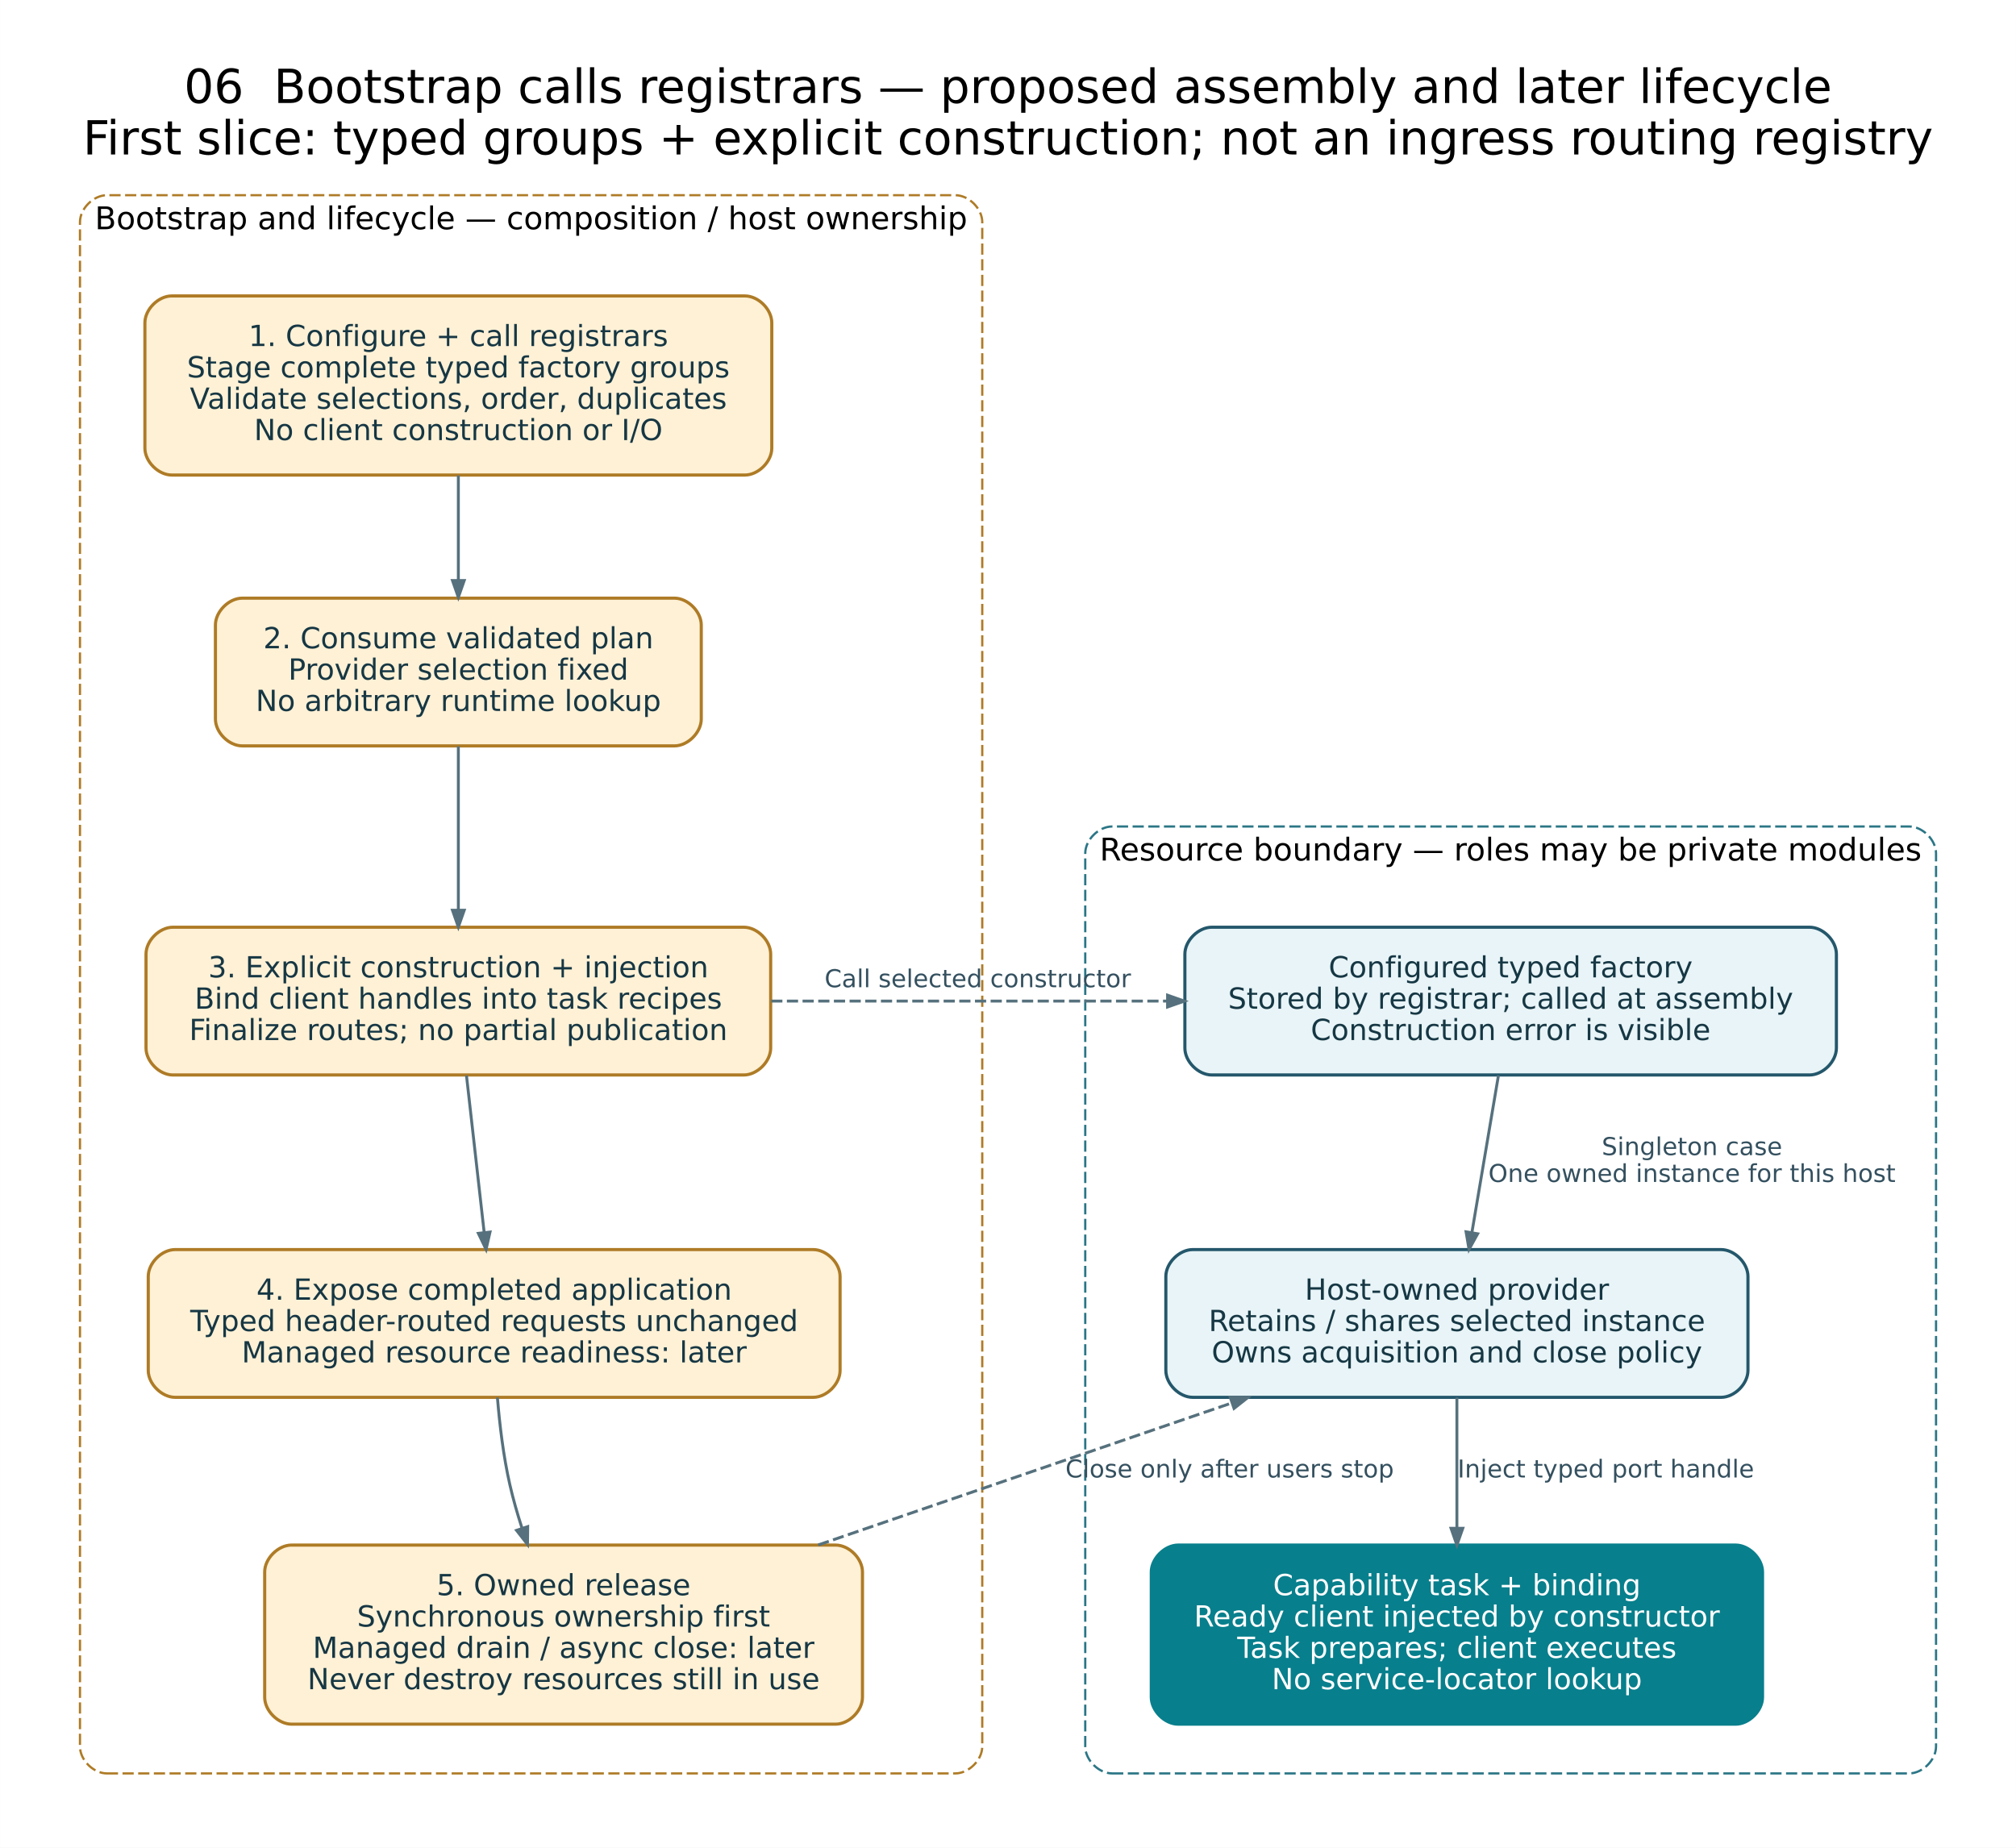
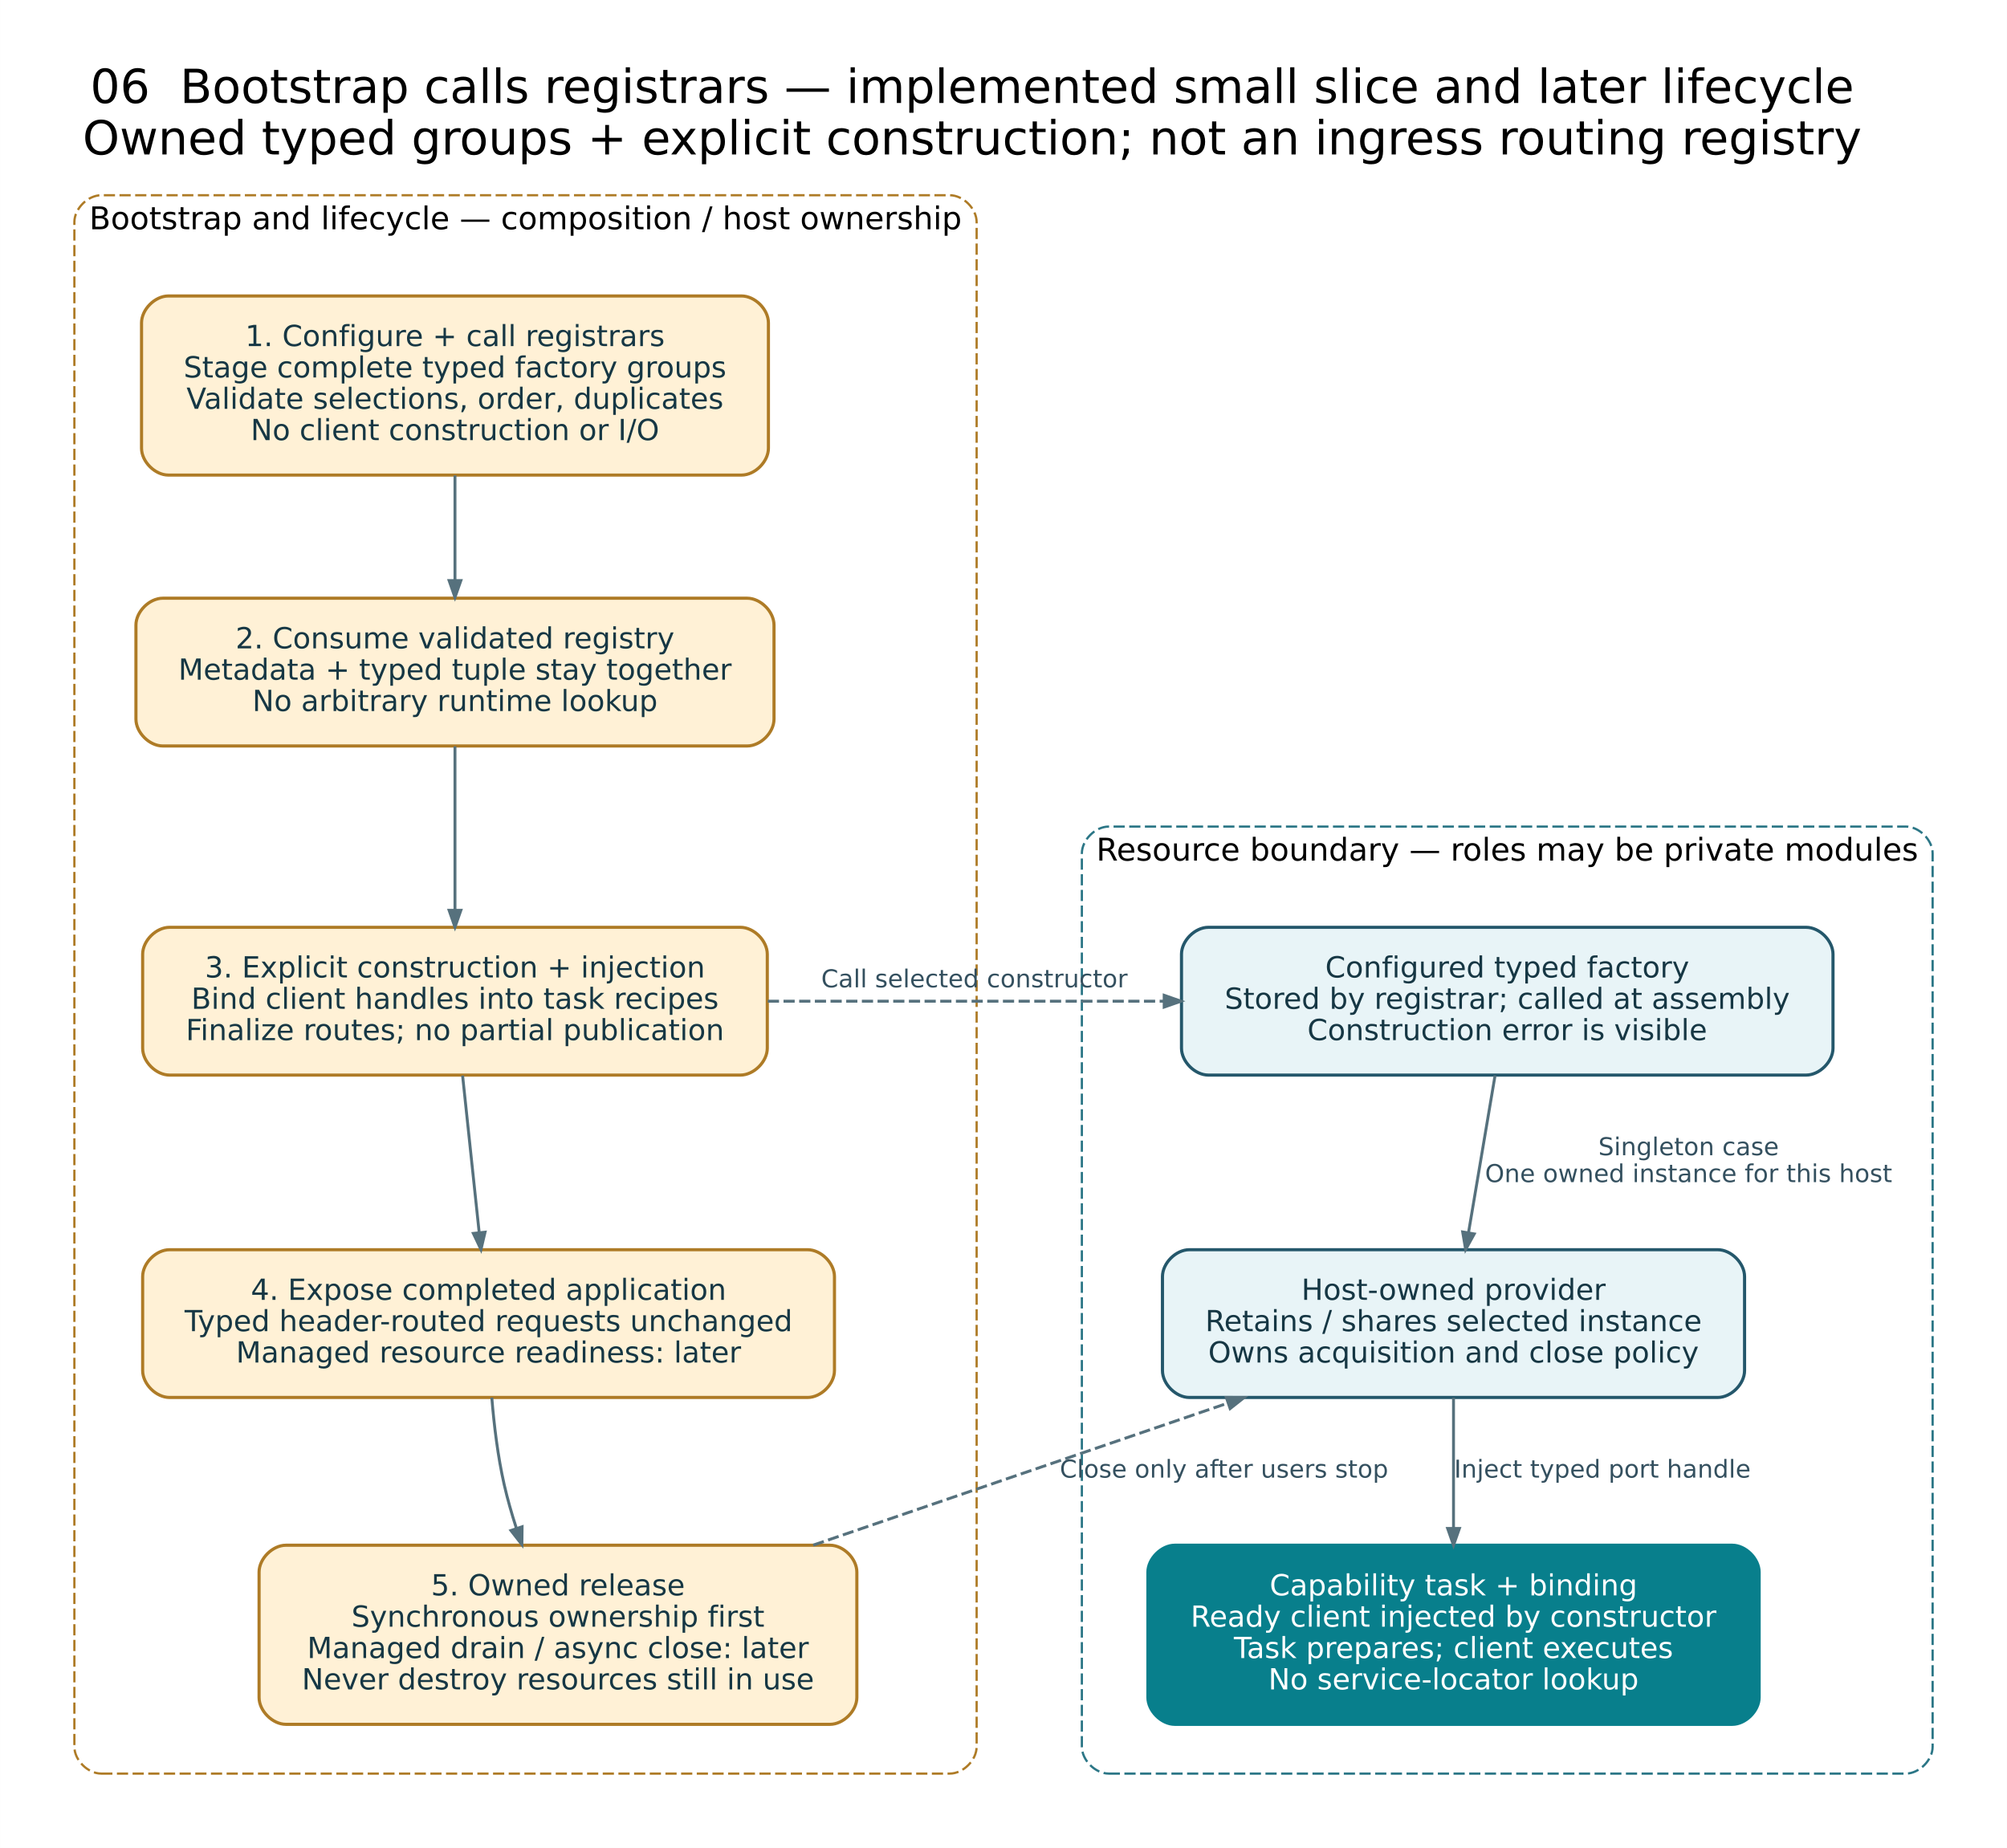
- <svg xmlns="http://www.w3.org/2000/svg" width="900pt" height="825pt" viewBox="0.00 0.00 900.40 825.40">
+ <svg xmlns="http://www.w3.org/2000/svg" width="896pt" height="825pt" viewBox="0.00 0.00 896.40 825.40">
  <g id="graph0" class="graph" transform="scale(1 1) rotate(0) translate(25.2 800.2)">
-     <polygon fill="white" stroke="transparent" points="-25.2,25.2 -25.2,-800.2 875.2,-800.2 875.2,25.2 -25.2,25.2" />
-     <text text-anchor="middle" x="425" y="-754.2" font-family="DejaVu Sans" font-size="21.00">06  Bootstrap calls registrars — proposed assembly and later lifecycle</text>
-     <text text-anchor="middle" x="425" y="-731.2" font-family="DejaVu Sans" font-size="21.00">First slice: typed groups + explicit construction; not an ingress routing registry</text>
+     <polygon fill="white" stroke="transparent" points="-25.2,25.2 -25.2,-800.2 871.2,-800.2 871.2,25.2 -25.2,25.2" />
+     <text text-anchor="middle" x="409" y="-754.2" font-family="DejaVu Sans" font-size="21.00">06  Bootstrap calls registrars — implemented small slice and later lifecycle</text>
+     <text text-anchor="middle" x="409" y="-731.2" font-family="DejaVu Sans" font-size="21.00">Owned typed groups + explicit construction; not an ingress routing registry</text>
    <g id="clust1" class="cluster">
-       <path fill="white" stroke="#ae7b26" stroke-dasharray="5,2" d="M22.5,-8C22.5,-8 401.5,-8 401.5,-8 407.5,-8 413.5,-14 413.5,-20 413.5,-20 413.5,-701 413.5,-701 413.5,-707 407.5,-713 401.5,-713 401.5,-713 22.5,-713 22.5,-713 16.5,-713 10.5,-707 10.5,-701 10.5,-701 10.5,-20 10.5,-20 10.5,-14 16.5,-8 22.5,-8" />
-       <text text-anchor="middle" x="212" y="-697.8" font-family="DejaVu Sans" font-size="14.00">Bootstrap and lifecycle — composition / host ownership</text>
+       <path fill="white" stroke="#ae7b26" stroke-dasharray="5,2" d="M20,-8C20,-8 399,-8 399,-8 405,-8 411,-14 411,-20 411,-20 411,-701 411,-701 411,-707 405,-713 399,-713 399,-713 20,-713 20,-713 14,-713 8,-707 8,-701 8,-701 8,-20 8,-20 8,-14 14,-8 20,-8" />
+       <text text-anchor="middle" x="209.5" y="-697.8" font-family="DejaVu Sans" font-size="14.00">Bootstrap and lifecycle — composition / host ownership</text>
    </g>
    <g id="clust2" class="cluster">
-       <path fill="white" stroke="#2b7686" stroke-dasharray="5,2" d="M471.5,-8C471.5,-8 827.5,-8 827.5,-8 833.5,-8 839.5,-14 839.5,-20 839.5,-20 839.5,-419 839.5,-419 839.5,-425 833.5,-431 827.5,-431 827.5,-431 471.5,-431 471.5,-431 465.5,-431 459.5,-425 459.5,-419 459.5,-419 459.5,-20 459.5,-20 459.5,-14 465.5,-8 471.5,-8" />
-       <text text-anchor="middle" x="649.5" y="-415.8" font-family="DejaVu Sans" font-size="14.00">Resource boundary — roles may be private modules</text>
+       <path fill="white" stroke="#2b7686" stroke-dasharray="5,2" d="M470,-8C470,-8 826,-8 826,-8 832,-8 838,-14 838,-20 838,-20 838,-419 838,-419 838,-425 832,-431 826,-431 826,-431 470,-431 470,-431 464,-431 458,-425 458,-419 458,-419 458,-20 458,-20 458,-14 464,-8 470,-8" />
+       <text text-anchor="middle" x="648" y="-415.8" font-family="DejaVu Sans" font-size="14.00">Resource boundary — roles may be private modules</text>
    </g>
    <g id="node1" class="node">
-       <path fill="#fff1d6" stroke="#ae7b26" stroke-width="1.4" d="M307.5,-668C307.5,-668 51.5,-668 51.5,-668 45.5,-668 39.5,-662 39.5,-656 39.5,-656 39.5,-600 39.5,-600 39.5,-594 45.5,-588 51.5,-588 51.5,-588 307.5,-588 307.5,-588 313.5,-588 319.5,-594 319.5,-600 319.5,-600 319.5,-656 319.5,-656 319.5,-662 313.5,-668 307.5,-668" />
-       <text text-anchor="middle" x="179.5" y="-645.6" font-family="DejaVu Sans" font-size="13.00" fill="#163744">1. Configure + call registrars</text>
-       <text text-anchor="middle" x="179.5" y="-631.6" font-family="DejaVu Sans" font-size="13.00" fill="#163744">Stage complete typed factory groups</text>
-       <text text-anchor="middle" x="179.5" y="-617.6" font-family="DejaVu Sans" font-size="13.00" fill="#163744">Validate selections, order, duplicates</text>
-       <text text-anchor="middle" x="179.5" y="-603.6" font-family="DejaVu Sans" font-size="13.00" fill="#163744">No client construction or I/O</text>
+       <path fill="#fff1d6" stroke="#ae7b26" stroke-width="1.4" d="M306,-668C306,-668 50,-668 50,-668 44,-668 38,-662 38,-656 38,-656 38,-600 38,-600 38,-594 44,-588 50,-588 50,-588 306,-588 306,-588 312,-588 318,-594 318,-600 318,-600 318,-656 318,-656 318,-662 312,-668 306,-668" />
+       <text text-anchor="middle" x="178" y="-645.6" font-family="DejaVu Sans" font-size="13.00" fill="#163744">1. Configure + call registrars</text>
+       <text text-anchor="middle" x="178" y="-631.6" font-family="DejaVu Sans" font-size="13.00" fill="#163744">Stage complete typed factory groups</text>
+       <text text-anchor="middle" x="178" y="-617.6" font-family="DejaVu Sans" font-size="13.00" fill="#163744">Validate selections, order, duplicates</text>
+       <text text-anchor="middle" x="178" y="-603.6" font-family="DejaVu Sans" font-size="13.00" fill="#163744">No client construction or I/O</text>
    </g>
    <g id="node2" class="node">
-       <path fill="#fff1d6" stroke="#ae7b26" stroke-width="1.4" d="M276,-533C276,-533 83,-533 83,-533 77,-533 71,-527 71,-521 71,-521 71,-479 71,-479 71,-473 77,-467 83,-467 83,-467 276,-467 276,-467 282,-467 288,-473 288,-479 288,-479 288,-521 288,-521 288,-527 282,-533 276,-533" />
-       <text text-anchor="middle" x="179.5" y="-510.6" font-family="DejaVu Sans" font-size="13.00" fill="#163744">2. Consume validated plan</text>
-       <text text-anchor="middle" x="179.5" y="-496.6" font-family="DejaVu Sans" font-size="13.00" fill="#163744">Provider selection fixed</text>
-       <text text-anchor="middle" x="179.5" y="-482.6" font-family="DejaVu Sans" font-size="13.00" fill="#163744">No arbitrary runtime lookup</text>
+       <path fill="#fff1d6" stroke="#ae7b26" stroke-width="1.4" d="M308.5,-533C308.5,-533 47.5,-533 47.5,-533 41.5,-533 35.5,-527 35.5,-521 35.5,-521 35.5,-479 35.5,-479 35.5,-473 41.5,-467 47.5,-467 47.5,-467 308.5,-467 308.5,-467 314.5,-467 320.5,-473 320.5,-479 320.5,-479 320.5,-521 320.5,-521 320.5,-527 314.5,-533 308.5,-533" />
+       <text text-anchor="middle" x="178" y="-510.6" font-family="DejaVu Sans" font-size="13.00" fill="#163744">2. Consume validated registry</text>
+       <text text-anchor="middle" x="178" y="-496.6" font-family="DejaVu Sans" font-size="13.00" fill="#163744">Metadata + typed tuple stay together</text>
+       <text text-anchor="middle" x="178" y="-482.6" font-family="DejaVu Sans" font-size="13.00" fill="#163744">No arbitrary runtime lookup</text>
    </g>
    <g id="edge1" class="edge">
-       <path fill="none" stroke="#56717d" stroke-width="1.3" d="M179.5,-587.82C179.5,-572.94 179.5,-555.97 179.5,-541" />
-       <polygon fill="#56717d" stroke="#56717d" stroke-width="1.3" points="182.13,-540.88 179.5,-533.38 176.88,-540.88 182.13,-540.88" />
+       <path fill="none" stroke="#56717d" stroke-width="1.3" d="M178,-587.82C178,-572.94 178,-555.97 178,-541" />
+       <polygon fill="#56717d" stroke="#56717d" stroke-width="1.3" points="180.63,-540.88 178,-533.38 175.38,-540.88 180.63,-540.88" />
    </g>
    <g id="node3" class="node">
-       <path fill="#fff1d6" stroke="#ae7b26" stroke-width="1.4" d="M307,-386C307,-386 52,-386 52,-386 46,-386 40,-380 40,-374 40,-374 40,-332 40,-332 40,-326 46,-320 52,-320 52,-320 307,-320 307,-320 313,-320 319,-326 319,-332 319,-332 319,-374 319,-374 319,-380 313,-386 307,-386" />
-       <text text-anchor="middle" x="179.5" y="-363.6" font-family="DejaVu Sans" font-size="13.00" fill="#163744">3. Explicit construction + injection</text>
-       <text text-anchor="middle" x="179.5" y="-349.6" font-family="DejaVu Sans" font-size="13.00" fill="#163744">Bind client handles into task recipes</text>
-       <text text-anchor="middle" x="179.5" y="-335.6" font-family="DejaVu Sans" font-size="13.00" fill="#163744">Finalize routes; no partial publication</text>
+       <path fill="#fff1d6" stroke="#ae7b26" stroke-width="1.4" d="M305.5,-386C305.5,-386 50.5,-386 50.5,-386 44.5,-386 38.5,-380 38.5,-374 38.5,-374 38.5,-332 38.5,-332 38.5,-326 44.5,-320 50.5,-320 50.5,-320 305.5,-320 305.5,-320 311.5,-320 317.5,-326 317.5,-332 317.5,-332 317.5,-374 317.5,-374 317.5,-380 311.5,-386 305.5,-386" />
+       <text text-anchor="middle" x="178" y="-363.6" font-family="DejaVu Sans" font-size="13.00" fill="#163744">3. Explicit construction + injection</text>
+       <text text-anchor="middle" x="178" y="-349.6" font-family="DejaVu Sans" font-size="13.00" fill="#163744">Bind client handles into task recipes</text>
+       <text text-anchor="middle" x="178" y="-335.6" font-family="DejaVu Sans" font-size="13.00" fill="#163744">Finalize routes; no partial publication</text>
    </g>
    <g id="edge2" class="edge">
-       <path fill="none" stroke="#56717d" stroke-width="1.3" d="M179.5,-466.82C179.5,-445.23 179.5,-416.65 179.5,-393.66" />
-       <polygon fill="#56717d" stroke="#56717d" stroke-width="1.3" points="182.13,-393.59 179.5,-386.09 176.88,-393.59 182.13,-393.59" />
+       <path fill="none" stroke="#56717d" stroke-width="1.3" d="M178,-466.82C178,-445.23 178,-416.65 178,-393.66" />
+       <polygon fill="#56717d" stroke="#56717d" stroke-width="1.3" points="180.63,-393.59 178,-386.09 175.38,-393.59 180.63,-393.59" />
    </g>
    <g id="node4" class="node">
-       <path fill="#fff1d6" stroke="#ae7b26" stroke-width="1.4" d="M338,-242C338,-242 53,-242 53,-242 47,-242 41,-236 41,-230 41,-230 41,-188 41,-188 41,-182 47,-176 53,-176 53,-176 338,-176 338,-176 344,-176 350,-182 350,-188 350,-188 350,-230 350,-230 350,-236 344,-242 338,-242" />
-       <text text-anchor="middle" x="195.5" y="-219.6" font-family="DejaVu Sans" font-size="13.00" fill="#163744">4. Expose completed application</text>
-       <text text-anchor="middle" x="195.5" y="-205.6" font-family="DejaVu Sans" font-size="13.00" fill="#163744">Typed header-routed requests unchanged</text>
-       <text text-anchor="middle" x="195.5" y="-191.6" font-family="DejaVu Sans" font-size="13.00" fill="#163744">Managed resource readiness: later</text>
+       <path fill="#fff1d6" stroke="#ae7b26" stroke-width="1.4" d="M335.5,-242C335.5,-242 50.5,-242 50.5,-242 44.5,-242 38.5,-236 38.5,-230 38.5,-230 38.5,-188 38.5,-188 38.5,-182 44.5,-176 50.5,-176 50.5,-176 335.5,-176 335.5,-176 341.5,-176 347.5,-182 347.5,-188 347.5,-188 347.5,-230 347.5,-230 347.5,-236 341.5,-242 335.5,-242" />
+       <text text-anchor="middle" x="193" y="-219.6" font-family="DejaVu Sans" font-size="13.00" fill="#163744">4. Expose completed application</text>
+       <text text-anchor="middle" x="193" y="-205.6" font-family="DejaVu Sans" font-size="13.00" fill="#163744">Typed header-routed requests unchanged</text>
+       <text text-anchor="middle" x="193" y="-191.6" font-family="DejaVu Sans" font-size="13.00" fill="#163744">Managed resource readiness: later</text>
    </g>
    <g id="edge3" class="edge">
-       <path fill="none" stroke="#56717d" stroke-width="1.3" d="M183.13,-319.78C185.47,-298.99 188.54,-271.8 191.03,-249.69" />
-       <polygon fill="#56717d" stroke="#56717d" stroke-width="1.3" points="193.65,-249.84 191.88,-242.09 188.44,-249.25 193.65,-249.84" />
+       <path fill="none" stroke="#56717d" stroke-width="1.3" d="M181.4,-319.78C183.6,-298.99 186.47,-271.8 188.81,-249.69" />
+       <polygon fill="#56717d" stroke="#56717d" stroke-width="1.3" points="191.43,-249.83 189.61,-242.09 186.21,-249.28 191.43,-249.83" />
    </g>
    <g id="node6" class="node">
-       <path fill="#e8f4f7" stroke="#24576b" stroke-width="1.4" d="M783,-386C783,-386 516,-386 516,-386 510,-386 504,-380 504,-374 504,-374 504,-332 504,-332 504,-326 510,-320 516,-320 516,-320 783,-320 783,-320 789,-320 795,-326 795,-332 795,-332 795,-374 795,-374 795,-380 789,-386 783,-386" />
-       <text text-anchor="middle" x="649.5" y="-363.6" font-family="DejaVu Sans" font-size="13.00" fill="#163744">Configured typed factory</text>
-       <text text-anchor="middle" x="649.5" y="-349.6" font-family="DejaVu Sans" font-size="13.00" fill="#163744">Stored by registrar; called at assembly</text>
-       <text text-anchor="middle" x="649.5" y="-335.6" font-family="DejaVu Sans" font-size="13.00" fill="#163744">Construction error is visible</text>
+       <path fill="#e8f4f7" stroke="#24576b" stroke-width="1.4" d="M781.5,-386C781.5,-386 514.5,-386 514.5,-386 508.5,-386 502.5,-380 502.5,-374 502.5,-374 502.5,-332 502.5,-332 502.5,-326 508.5,-320 514.5,-320 514.5,-320 781.5,-320 781.5,-320 787.5,-320 793.5,-326 793.5,-332 793.5,-332 793.5,-374 793.5,-374 793.5,-380 787.5,-386 781.5,-386" />
+       <text text-anchor="middle" x="648" y="-363.6" font-family="DejaVu Sans" font-size="13.00" fill="#163744">Configured typed factory</text>
+       <text text-anchor="middle" x="648" y="-349.6" font-family="DejaVu Sans" font-size="13.00" fill="#163744">Stored by registrar; called at assembly</text>
+       <text text-anchor="middle" x="648" y="-335.6" font-family="DejaVu Sans" font-size="13.00" fill="#163744">Construction error is visible</text>
    </g>
    <g id="edge7" class="edge">
-       <path fill="none" stroke="#56717d" stroke-width="1.3" stroke-dasharray="5,2" d="M319.24,-353C374.92,-353 439.19,-353 496.14,-353" />
-       <polygon fill="#56717d" stroke="#56717d" stroke-width="1.3" points="496.27,-355.63 503.77,-353 496.27,-350.38 496.27,-355.63" />
-       <text text-anchor="middle" x="411.5" y="-359.2" font-family="DejaVu Sans" font-size="11.00" fill="#34505f">Call selected constructor</text>
+       <path fill="none" stroke="#56717d" stroke-width="1.3" stroke-dasharray="5,2" d="M317.74,-353C373.42,-353 437.69,-353 494.64,-353" />
+       <polygon fill="#56717d" stroke="#56717d" stroke-width="1.3" points="494.77,-355.63 502.27,-353 494.77,-350.38 494.77,-355.63" />
+       <text text-anchor="middle" x="410" y="-359.2" font-family="DejaVu Sans" font-size="11.00" fill="#34505f">Call selected constructor</text>
    </g>
    <g id="node5" class="node">
-       <path fill="#fff1d6" stroke="#ae7b26" stroke-width="1.4" d="M348,-110C348,-110 105,-110 105,-110 99,-110 93,-104 93,-98 93,-98 93,-42 93,-42 93,-36 99,-30 105,-30 105,-30 348,-30 348,-30 354,-30 360,-36 360,-42 360,-42 360,-98 360,-98 360,-104 354,-110 348,-110" />
-       <text text-anchor="middle" x="226.5" y="-87.6" font-family="DejaVu Sans" font-size="13.00" fill="#163744">5. Owned release</text>
-       <text text-anchor="middle" x="226.5" y="-73.6" font-family="DejaVu Sans" font-size="13.00" fill="#163744">Synchronous ownership first</text>
-       <text text-anchor="middle" x="226.5" y="-59.6" font-family="DejaVu Sans" font-size="13.00" fill="#163744">Managed drain / async close: later</text>
-       <text text-anchor="middle" x="226.5" y="-45.6" font-family="DejaVu Sans" font-size="13.00" fill="#163744">Never destroy resources still in use</text>
+       <path fill="#fff1d6" stroke="#ae7b26" stroke-width="1.4" d="M345.5,-110C345.5,-110 102.5,-110 102.5,-110 96.5,-110 90.5,-104 90.5,-98 90.5,-98 90.5,-42 90.5,-42 90.5,-36 96.5,-30 102.5,-30 102.5,-30 345.5,-30 345.5,-30 351.5,-30 357.5,-36 357.5,-42 357.5,-42 357.5,-98 357.5,-98 357.5,-104 351.5,-110 345.5,-110" />
+       <text text-anchor="middle" x="224" y="-87.6" font-family="DejaVu Sans" font-size="13.00" fill="#163744">5. Owned release</text>
+       <text text-anchor="middle" x="224" y="-73.6" font-family="DejaVu Sans" font-size="13.00" fill="#163744">Synchronous ownership first</text>
+       <text text-anchor="middle" x="224" y="-59.6" font-family="DejaVu Sans" font-size="13.00" fill="#163744">Managed drain / async close: later</text>
+       <text text-anchor="middle" x="224" y="-45.6" font-family="DejaVu Sans" font-size="13.00" fill="#163744">Never destroy resources still in use</text>
    </g>
    <g id="edge4" class="edge">
-       <path fill="none" stroke="#56717d" stroke-width="1.3" d="M196.95,-175.92C197.95,-163.63 199.64,-149.56 202.5,-137 203.94,-130.68 205.81,-124.13 207.88,-117.73" />
-       <polygon fill="#56717d" stroke="#56717d" stroke-width="1.3" points="210.48,-118.25 210.39,-110.3 205.5,-116.57 210.48,-118.25" />
+       <path fill="none" stroke="#56717d" stroke-width="1.3" d="M194.45,-175.92C195.45,-163.63 197.14,-149.56 200,-137 201.44,-130.68 203.31,-124.13 205.38,-117.73" />
+       <polygon fill="#56717d" stroke="#56717d" stroke-width="1.3" points="207.98,-118.25 207.89,-110.3 203,-116.57 207.98,-118.25" />
    </g>
    <g id="node7" class="node">
-       <path fill="#e8f4f7" stroke="#24576b" stroke-width="1.4" d="M743.5,-242C743.5,-242 507.5,-242 507.5,-242 501.5,-242 495.5,-236 495.5,-230 495.5,-230 495.5,-188 495.5,-188 495.5,-182 501.5,-176 507.5,-176 507.5,-176 743.5,-176 743.5,-176 749.5,-176 755.5,-182 755.5,-188 755.5,-188 755.5,-230 755.5,-230 755.5,-236 749.5,-242 743.5,-242" />
-       <text text-anchor="middle" x="625.5" y="-219.6" font-family="DejaVu Sans" font-size="13.00" fill="#163744">Host-owned provider</text>
-       <text text-anchor="middle" x="625.5" y="-205.6" font-family="DejaVu Sans" font-size="13.00" fill="#163744">Retains / shares selected instance</text>
-       <text text-anchor="middle" x="625.5" y="-191.6" font-family="DejaVu Sans" font-size="13.00" fill="#163744">Owns acquisition and close policy</text>
+       <path fill="#e8f4f7" stroke="#24576b" stroke-width="1.4" d="M742,-242C742,-242 506,-242 506,-242 500,-242 494,-236 494,-230 494,-230 494,-188 494,-188 494,-182 500,-176 506,-176 506,-176 742,-176 742,-176 748,-176 754,-182 754,-188 754,-188 754,-230 754,-230 754,-236 748,-242 742,-242" />
+       <text text-anchor="middle" x="624" y="-219.6" font-family="DejaVu Sans" font-size="13.00" fill="#163744">Host-owned provider</text>
+       <text text-anchor="middle" x="624" y="-205.6" font-family="DejaVu Sans" font-size="13.00" fill="#163744">Retains / shares selected instance</text>
+       <text text-anchor="middle" x="624" y="-191.6" font-family="DejaVu Sans" font-size="13.00" fill="#163744">Owns acquisition and close policy</text>
    </g>
    <g id="edge8" class="edge">
-       <path fill="none" stroke="#56717d" stroke-width="1.3" stroke-dasharray="5,2" d="M340.23,-110.05C398.49,-130.06 468.82,-154.2 525.07,-173.52" />
-       <polygon fill="#56717d" stroke="#56717d" stroke-width="1.3" points="524.26,-176.01 532.2,-175.97 525.96,-171.05 524.26,-176.01" />
-       <text text-anchor="middle" x="524" y="-140.2" font-family="DejaVu Sans" font-size="11.00" fill="#34505f">Close only after users stop</text>
+       <path fill="none" stroke="#56717d" stroke-width="1.3" stroke-dasharray="5,2" d="M338.01,-110.05C396.42,-130.06 466.93,-154.2 523.31,-173.52" />
+       <polygon fill="#56717d" stroke="#56717d" stroke-width="1.3" points="522.52,-176.02 530.47,-175.97 524.23,-171.05 522.52,-176.02" />
+       <text text-anchor="middle" x="521.5" y="-140.2" font-family="DejaVu Sans" font-size="11.00" fill="#34505f">Close only after users stop</text>
    </g>
    <g id="edge5" class="edge">
-       <path fill="none" stroke="#56717d" stroke-width="1.3" d="M644.05,-319.78C640.54,-298.99 635.95,-271.8 632.21,-249.69" />
-       <polygon fill="#56717d" stroke="#56717d" stroke-width="1.3" points="634.76,-249.05 630.92,-242.09 629.59,-249.93 634.76,-249.05" />
-       <text text-anchor="middle" x="730.5" y="-284.2" font-family="DejaVu Sans" font-size="11.00" fill="#34505f">Singleton case</text>
-       <text text-anchor="middle" x="730.5" y="-272.2" font-family="DejaVu Sans" font-size="11.00" fill="#34505f">One owned instance for this host</text>
+       <path fill="none" stroke="#56717d" stroke-width="1.3" d="M642.55,-319.78C639.04,-298.99 634.45,-271.8 630.71,-249.69" />
+       <polygon fill="#56717d" stroke="#56717d" stroke-width="1.3" points="633.26,-249.05 629.42,-242.09 628.09,-249.93 633.26,-249.05" />
+       <text text-anchor="middle" x="729" y="-284.2" font-family="DejaVu Sans" font-size="11.00" fill="#34505f">Singleton case</text>
+       <text text-anchor="middle" x="729" y="-272.2" font-family="DejaVu Sans" font-size="11.00" fill="#34505f">One owned instance for this host</text>
    </g>
    <g id="node8" class="node">
-       <path fill="#087f8c" stroke="#087f8c" stroke-width="1.4" d="M750,-110C750,-110 501,-110 501,-110 495,-110 489,-104 489,-98 489,-98 489,-42 489,-42 489,-36 495,-30 501,-30 501,-30 750,-30 750,-30 756,-30 762,-36 762,-42 762,-42 762,-98 762,-98 762,-104 756,-110 750,-110" />
-       <text text-anchor="middle" x="625.5" y="-87.6" font-family="DejaVu Sans" font-size="13.00" fill="white">Capability task + binding</text>
-       <text text-anchor="middle" x="625.5" y="-73.6" font-family="DejaVu Sans" font-size="13.00" fill="white">Ready client injected by constructor</text>
-       <text text-anchor="middle" x="625.5" y="-59.6" font-family="DejaVu Sans" font-size="13.00" fill="white">Task prepares; client executes</text>
-       <text text-anchor="middle" x="625.5" y="-45.6" font-family="DejaVu Sans" font-size="13.00" fill="white">No service-locator lookup</text>
+       <path fill="#087f8c" stroke="#087f8c" stroke-width="1.4" d="M748.5,-110C748.5,-110 499.5,-110 499.5,-110 493.5,-110 487.5,-104 487.5,-98 487.5,-98 487.5,-42 487.5,-42 487.5,-36 493.5,-30 499.5,-30 499.5,-30 748.5,-30 748.5,-30 754.5,-30 760.5,-36 760.5,-42 760.5,-42 760.5,-98 760.5,-98 760.5,-104 754.5,-110 748.5,-110" />
+       <text text-anchor="middle" x="624" y="-87.6" font-family="DejaVu Sans" font-size="13.00" fill="white">Capability task + binding</text>
+       <text text-anchor="middle" x="624" y="-73.6" font-family="DejaVu Sans" font-size="13.00" fill="white">Ready client injected by constructor</text>
+       <text text-anchor="middle" x="624" y="-59.6" font-family="DejaVu Sans" font-size="13.00" fill="white">Task prepares; client executes</text>
+       <text text-anchor="middle" x="624" y="-45.6" font-family="DejaVu Sans" font-size="13.00" fill="white">No service-locator lookup</text>
    </g>
    <g id="edge6" class="edge">
-       <path fill="none" stroke="#56717d" stroke-width="1.3" d="M625.5,-175.88C625.5,-158.57 625.5,-136.9 625.5,-117.75" />
-       <polygon fill="#56717d" stroke="#56717d" stroke-width="1.3" points="628.13,-117.5 625.5,-110 622.88,-117.5 628.13,-117.5" />
-       <text text-anchor="middle" x="692" y="-140.2" font-family="DejaVu Sans" font-size="11.00" fill="#34505f">Inject typed port handle</text>
+       <path fill="none" stroke="#56717d" stroke-width="1.3" d="M624,-175.88C624,-158.57 624,-136.9 624,-117.75" />
+       <polygon fill="#56717d" stroke="#56717d" stroke-width="1.3" points="626.63,-117.5 624,-110 621.38,-117.5 626.63,-117.5" />
+       <text text-anchor="middle" x="690.5" y="-140.2" font-family="DejaVu Sans" font-size="11.00" fill="#34505f">Inject typed port handle</text>
    </g>
  </g>
</svg>
